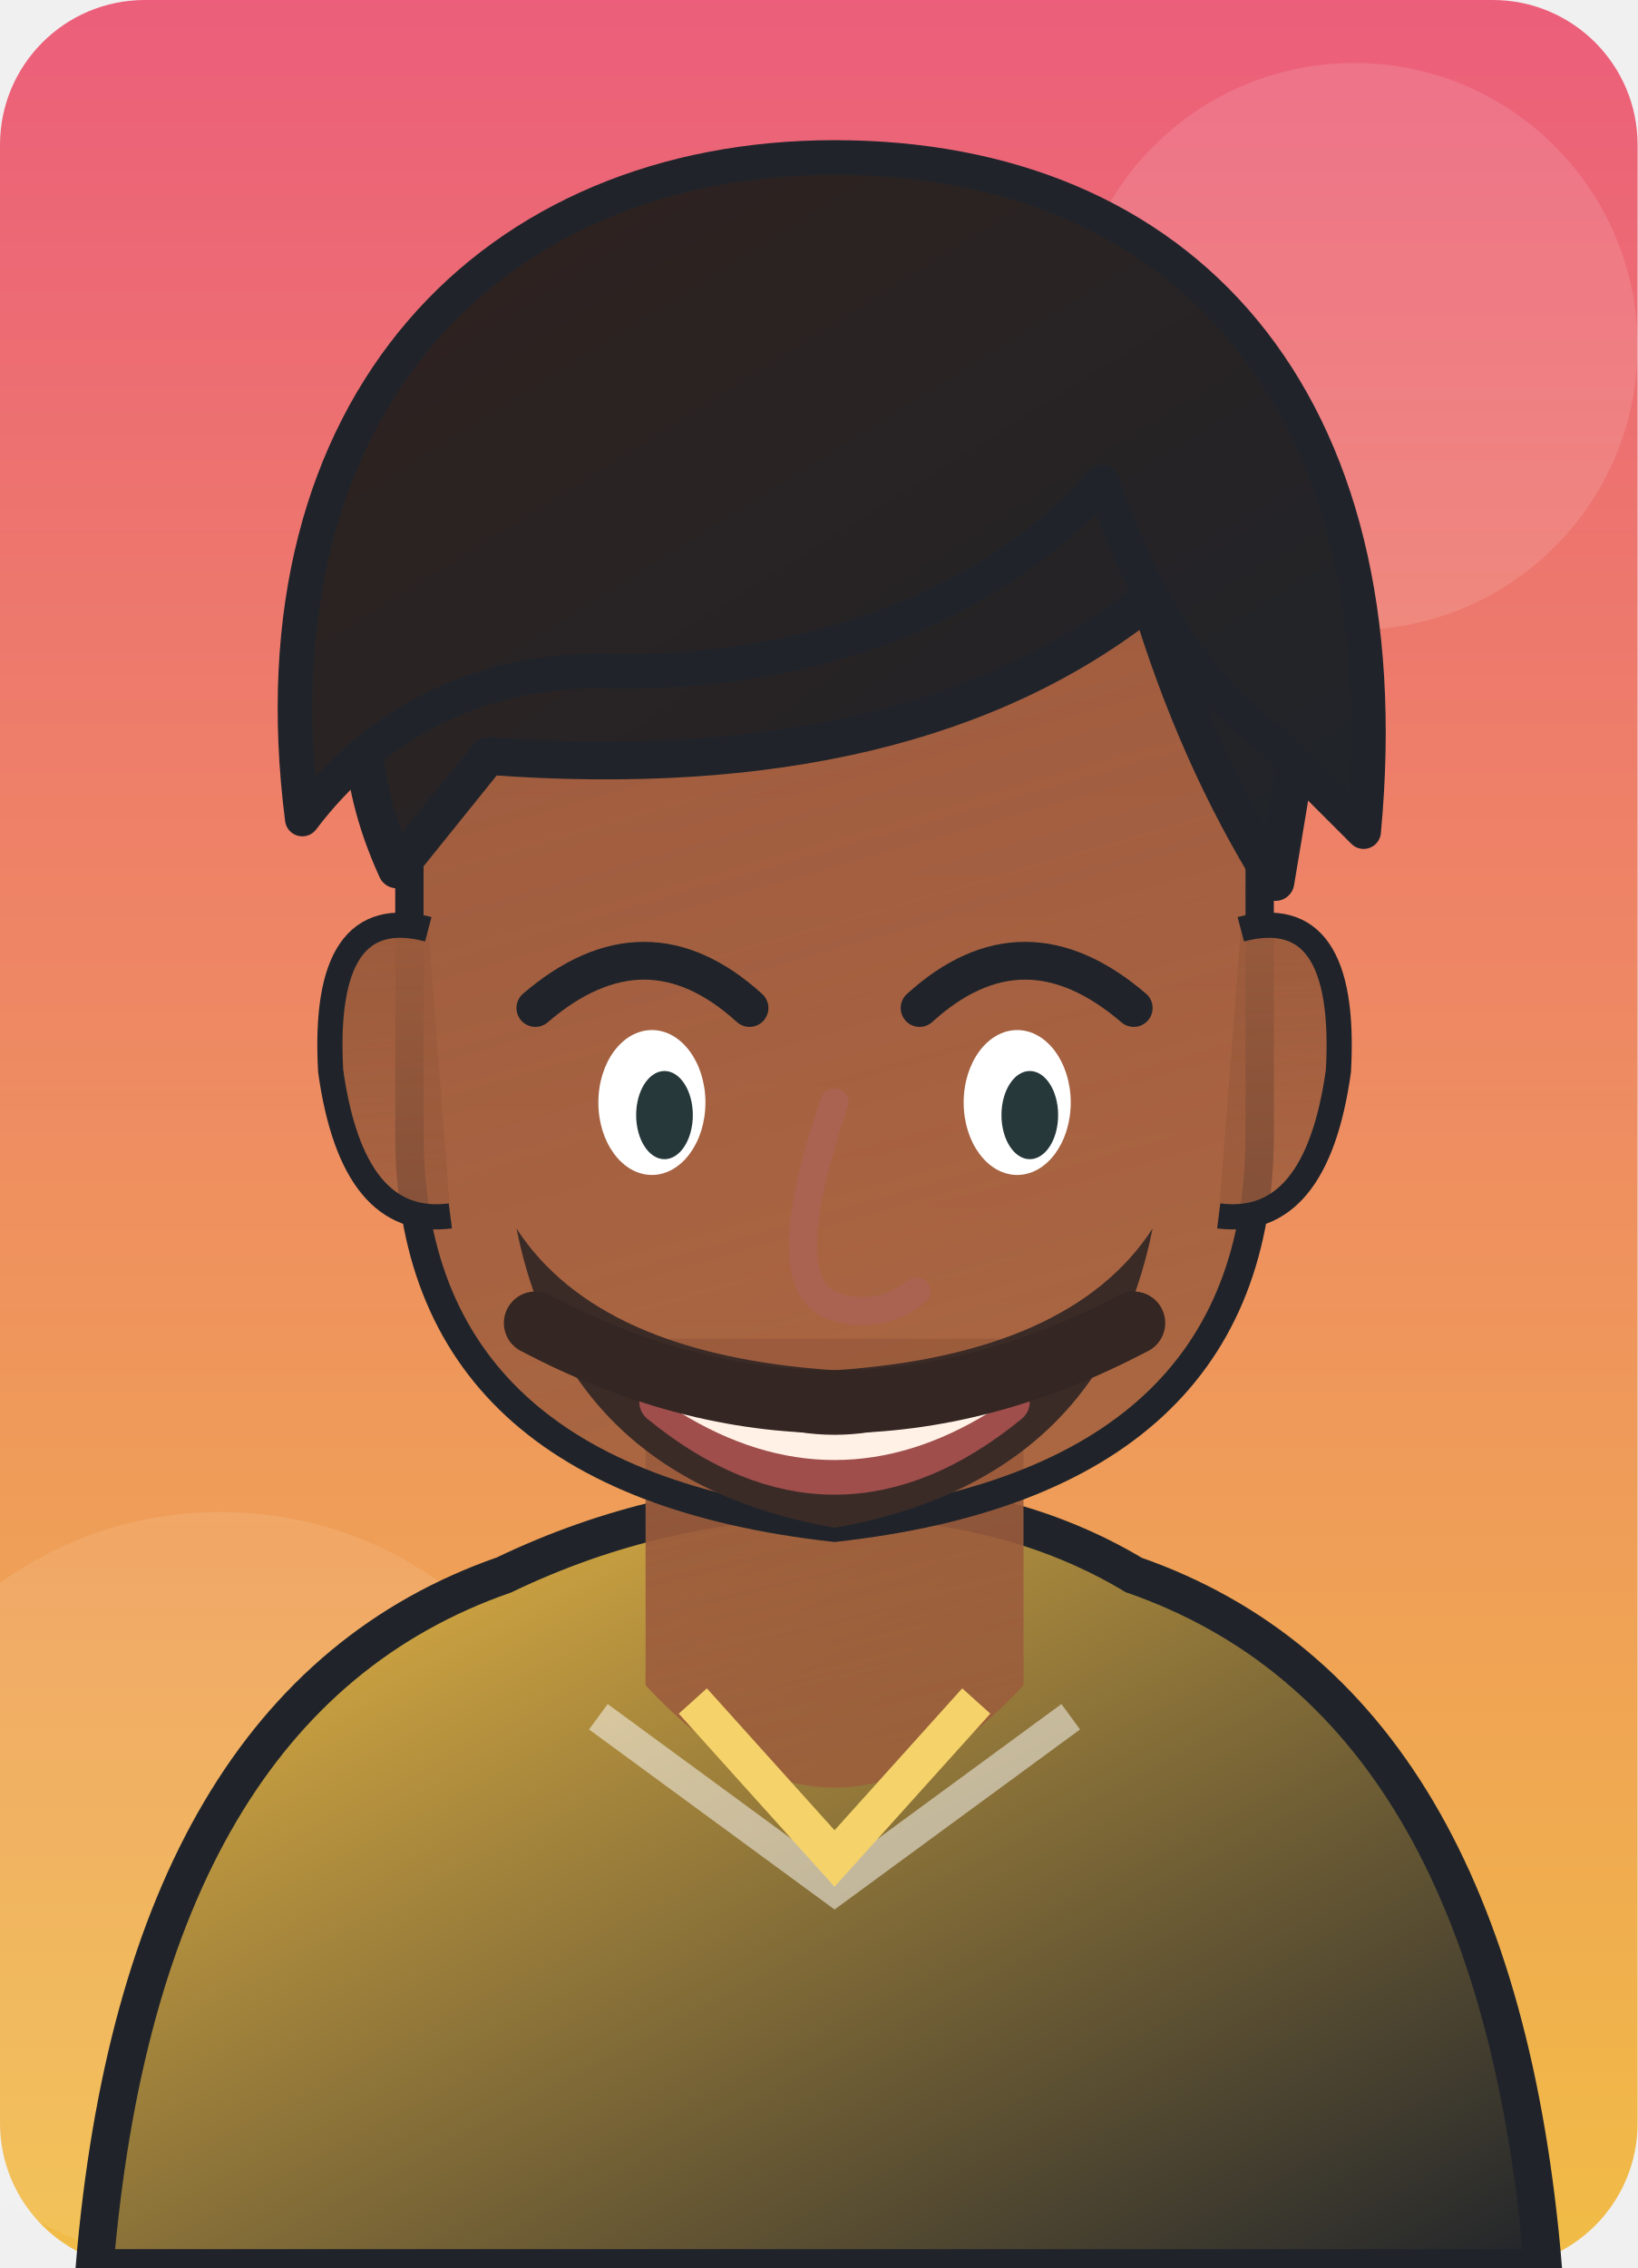
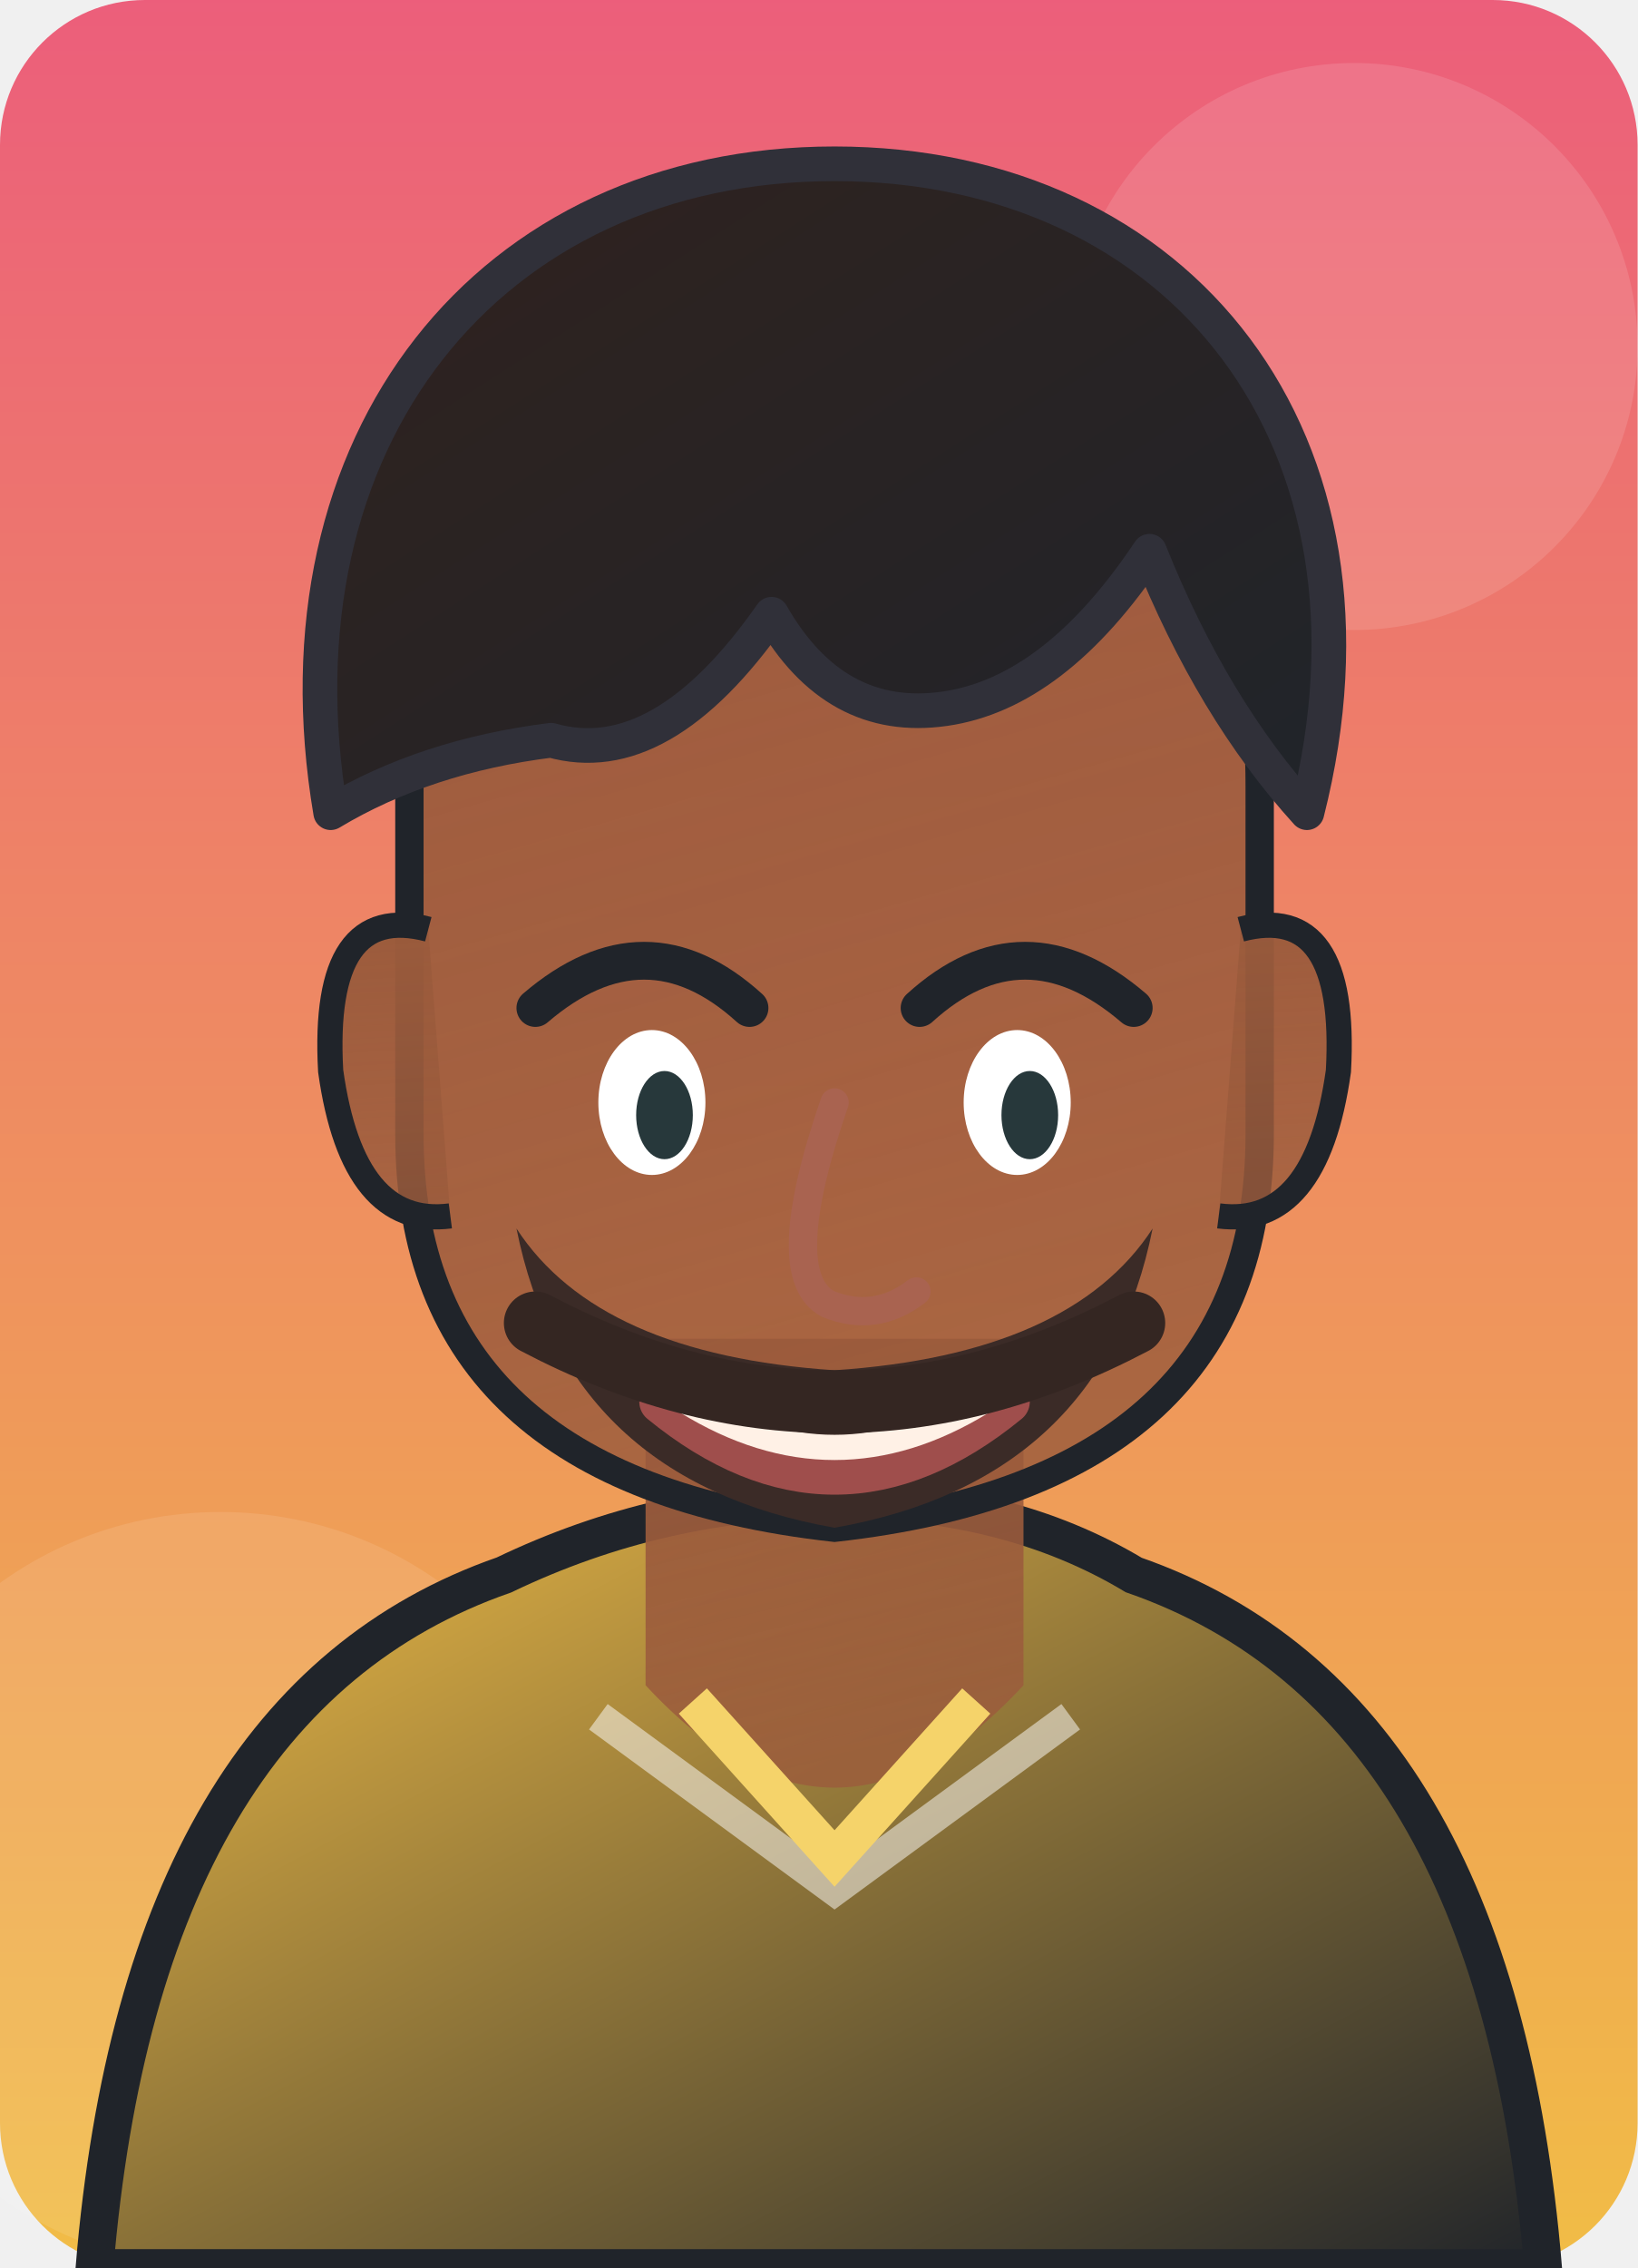
<svg xmlns="http://www.w3.org/2000/svg" viewBox="0 0 520 720" role="img" aria-labelledby="title desc">
  <defs>
    <linearGradient id="bg" x2="0" y2="1">
      <stop stop-color="#ec5e7b" />
      <stop offset="1" stop-color="#f1bd46" />
    </linearGradient>
    <linearGradient id="skin" x2=".2" y2="1">
      <stop stop-color="#9b5b3c" />
      <stop offset="1" stop-color="#9b5b3c" stop-opacity=".82" />
    </linearGradient>
    <linearGradient id="shirt" x2="1" y2="1">
      <stop stop-color="#f1bd46" />
      <stop offset="1" stop-color="#20242a" />
    </linearGradient>
    <linearGradient id="hair" x2="1" y2="1">
      <stop stop-color="#30221e" />
      <stop offset="1" stop-color="#20242a" />
    </linearGradient>
  </defs>
  <rect width="520" height="720" rx="46" fill="url(#bg)" />
  <circle cx="430" cy="110" r="90" fill="#fff" opacity=".12" />
  <circle cx="70" cy="600" r="120" fill="#fff" opacity=".1" />
  <path d="M30 720 Q45 540 160 500 Q210 476 265 476 Q320 476 360 500 Q475 540 490 720Z" fill="url(#shirt)" stroke="#20242a" stroke-width="12" />
  <path d="M205 425h120v110q-60 65-120 0Z" fill="url(#skin)" />
  <path d="M130 250 Q130 105 265 100 Q400 105 400 250 V360 Q400 470 265 485 Q130 470 130 360Z" fill="url(#skin)" stroke="#20242a" stroke-width="9" />
-   <path d="M126 276 Q105 230 125 190 Q140 70 265 60 Q400 58 420 190 L405 280 Q380 240 365 190 Q290 250 155 240Z" fill="url(#hair)" stroke="#20242a" stroke-width="12" stroke-linejoin="round" />
-   <path d="M96 260 C79 128 157 50 265 50 C375 50 446 126 433 264 L405 236 C377 216 361 184 350 153 C312 196 250 215 190 213 C150 213 118 231 96 260 Z" fill="url(#hair)" stroke="#20242a" stroke-width="11" stroke-linejoin="round" />
+   <path d="M105 258 C85 140 155 52 265 52 C375 52 445 140 415 258 Q385 225 365 175 Q335 220 300 225 Q265 230 245 195 Q210 245 175 235 Q135 240 105 258Z" fill="url(#hair)" stroke="#303039" stroke-width="11" stroke-linejoin="round" />
  <path d="M136 295 Q102 286 105 340 Q112 390 143 386 M394 295 Q428 286 425 340 Q418 390 387 386" fill="url(#skin)" stroke="#20242a" stroke-width="8" />
  <path d="M170 320 Q205 290 238 320 M292 320 Q325 290 360 320" fill="none" stroke="#20242a" stroke-width="12" stroke-linecap="round" />
  <ellipse cx="207" cy="350" rx="17" ry="23" fill="#fff" />
  <ellipse cx="323" cy="350" rx="17" ry="23" fill="#fff" />
  <ellipse cx="211" cy="354" rx="9" ry="14" fill="#27383b" />
  <ellipse cx="327" cy="354" rx="9" ry="14" fill="#27383b" />
  <path d="M265 350 Q246 405 263 414 Q278 420 291 410" fill="none" stroke="#a96350" stroke-width="9" stroke-linecap="round" />
  <path d="M164 390 Q180 470 265 485 Q350 470 366 390 Q340 430 265 435 Q190 430 164 390Z" fill="#3b2b27" />
  <path d="M210 445 Q265 490 320 445" fill="none" stroke="#9f4e4c" stroke-width="14" stroke-linecap="round" />
  <path d="M218 445 Q265 474 312 445" fill="none" stroke="#fff1e6" stroke-width="8" stroke-linecap="round" />
  <path d="M170 420 Q265 470 360 420" fill="none" stroke="#342622" stroke-width="20" stroke-linecap="round" />
  <path d="M190 545 L265 600 L340 545" fill="none" stroke="#fff" stroke-width="10" opacity=".5" />
  <path d="M220 540 L265 590 L310 540" fill="none" stroke="#f5d36a" stroke-width="12" />
</svg>
